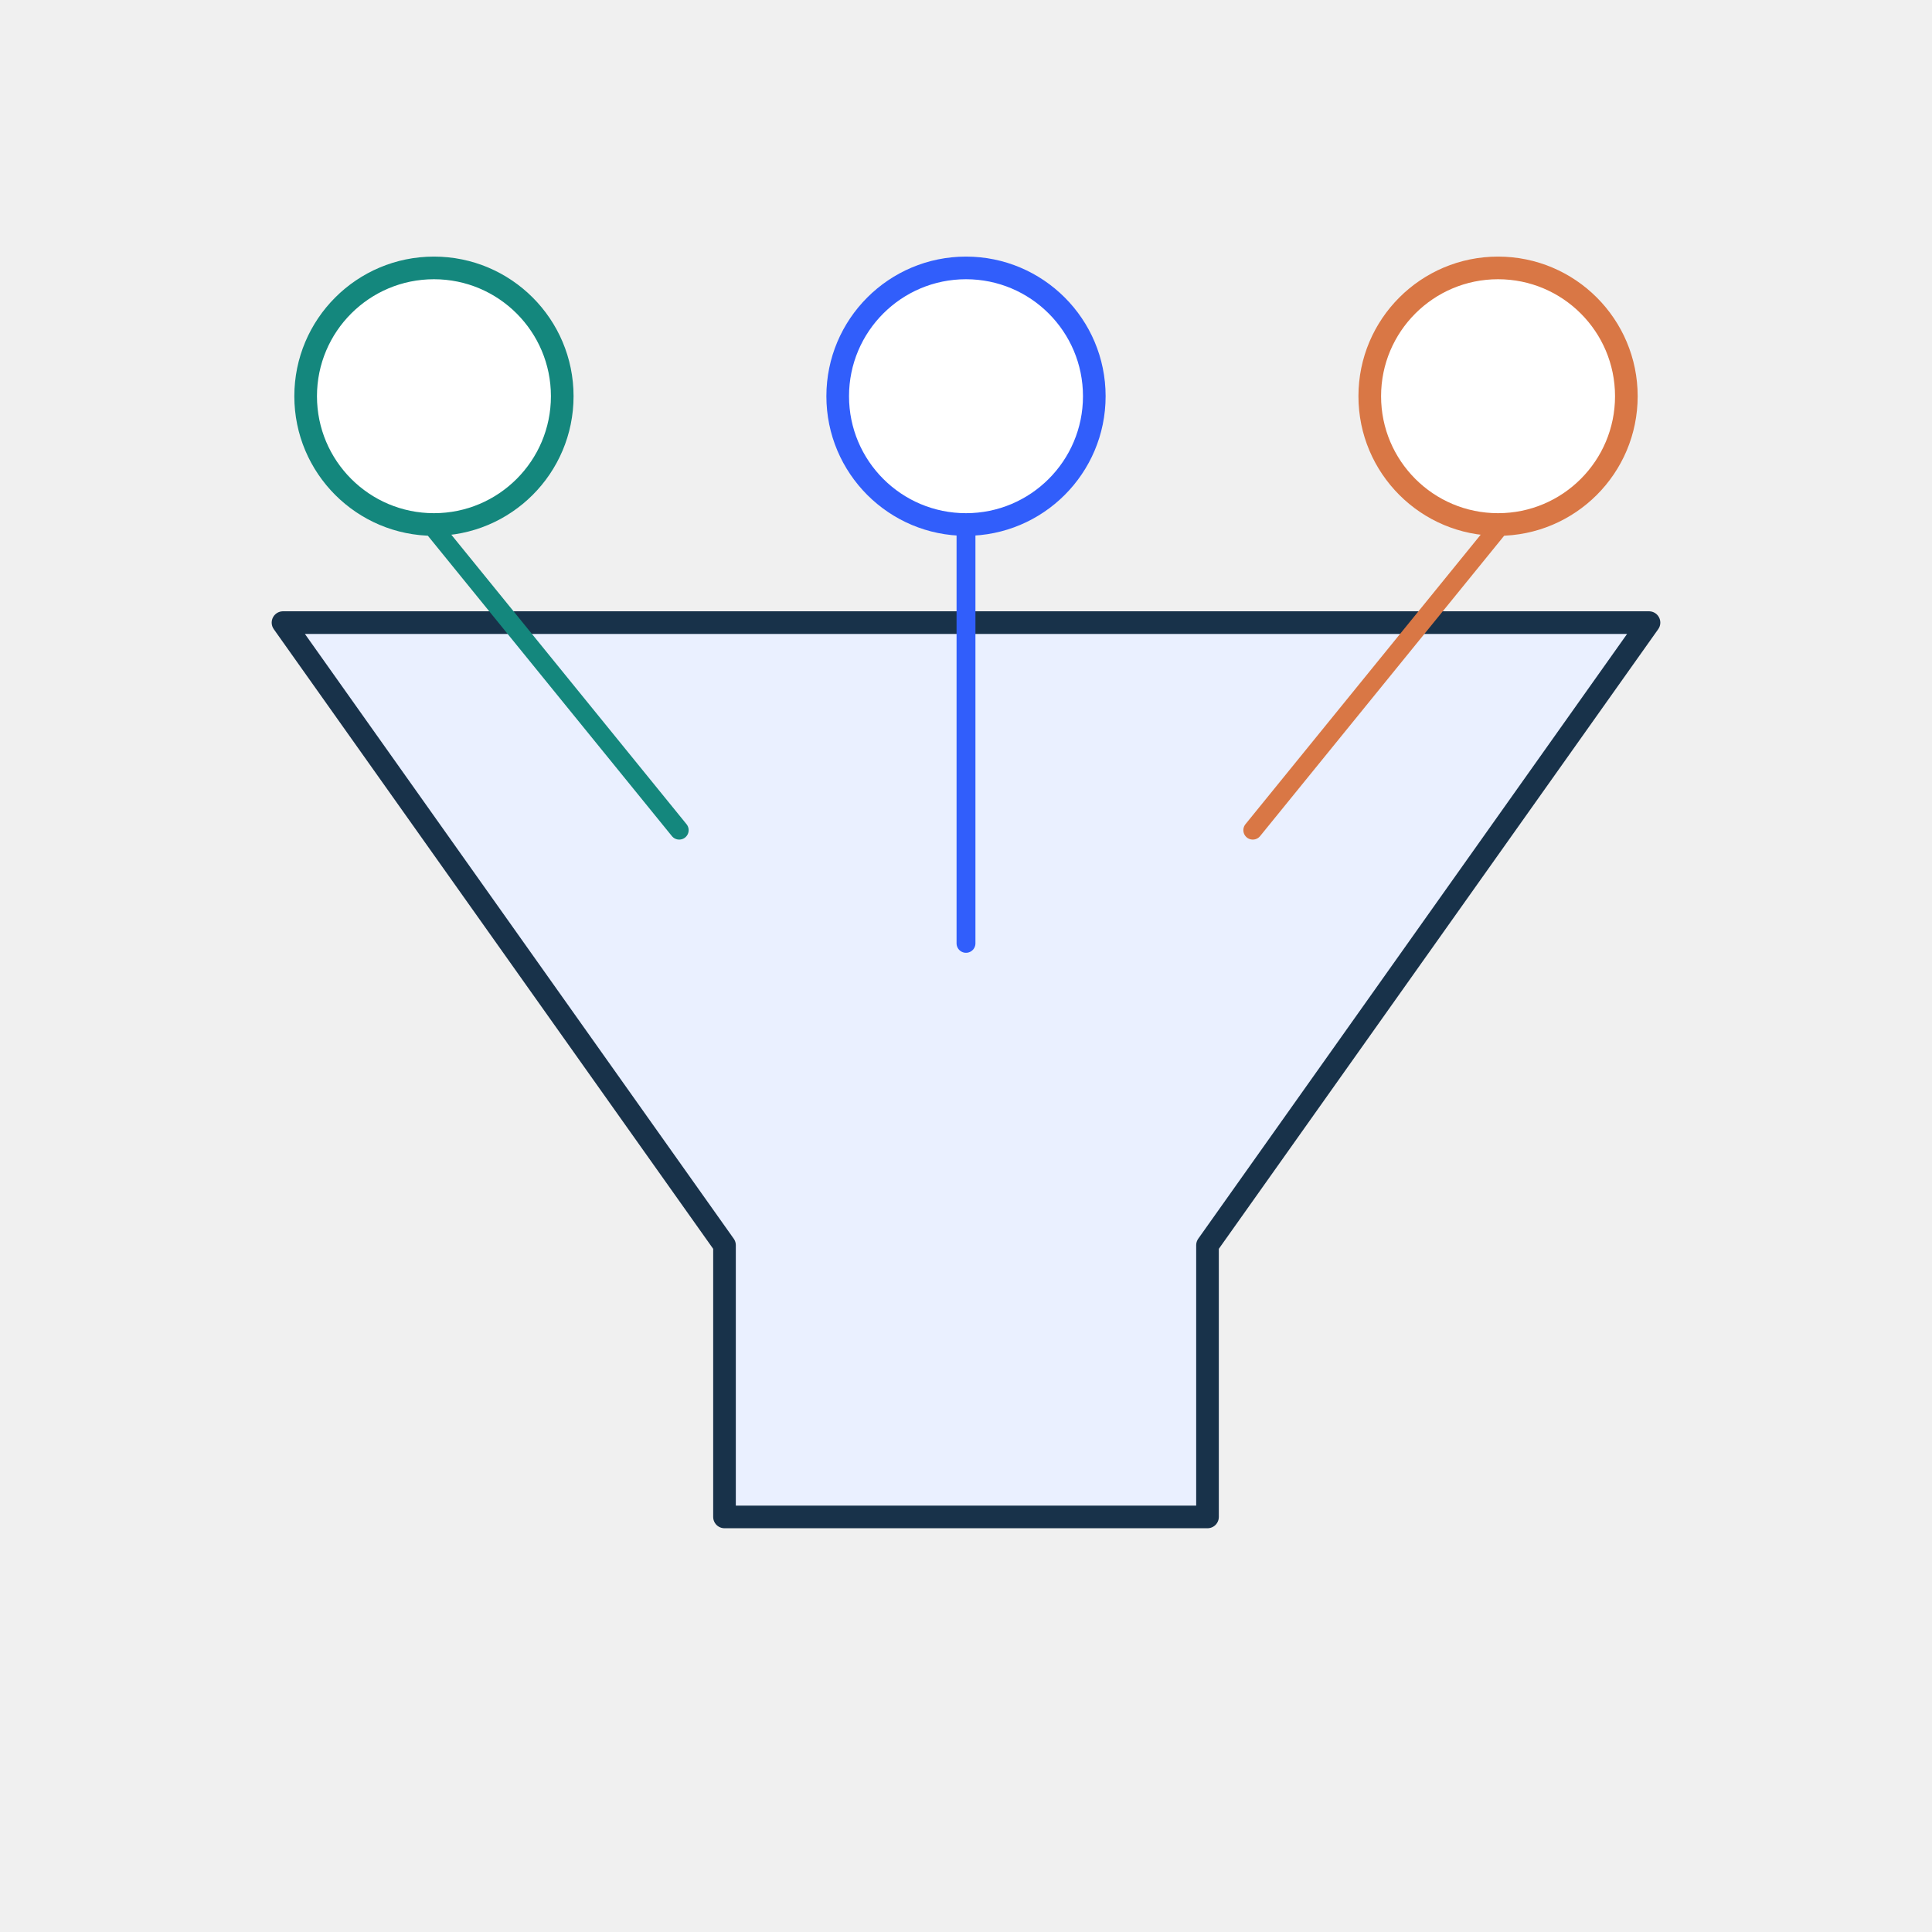
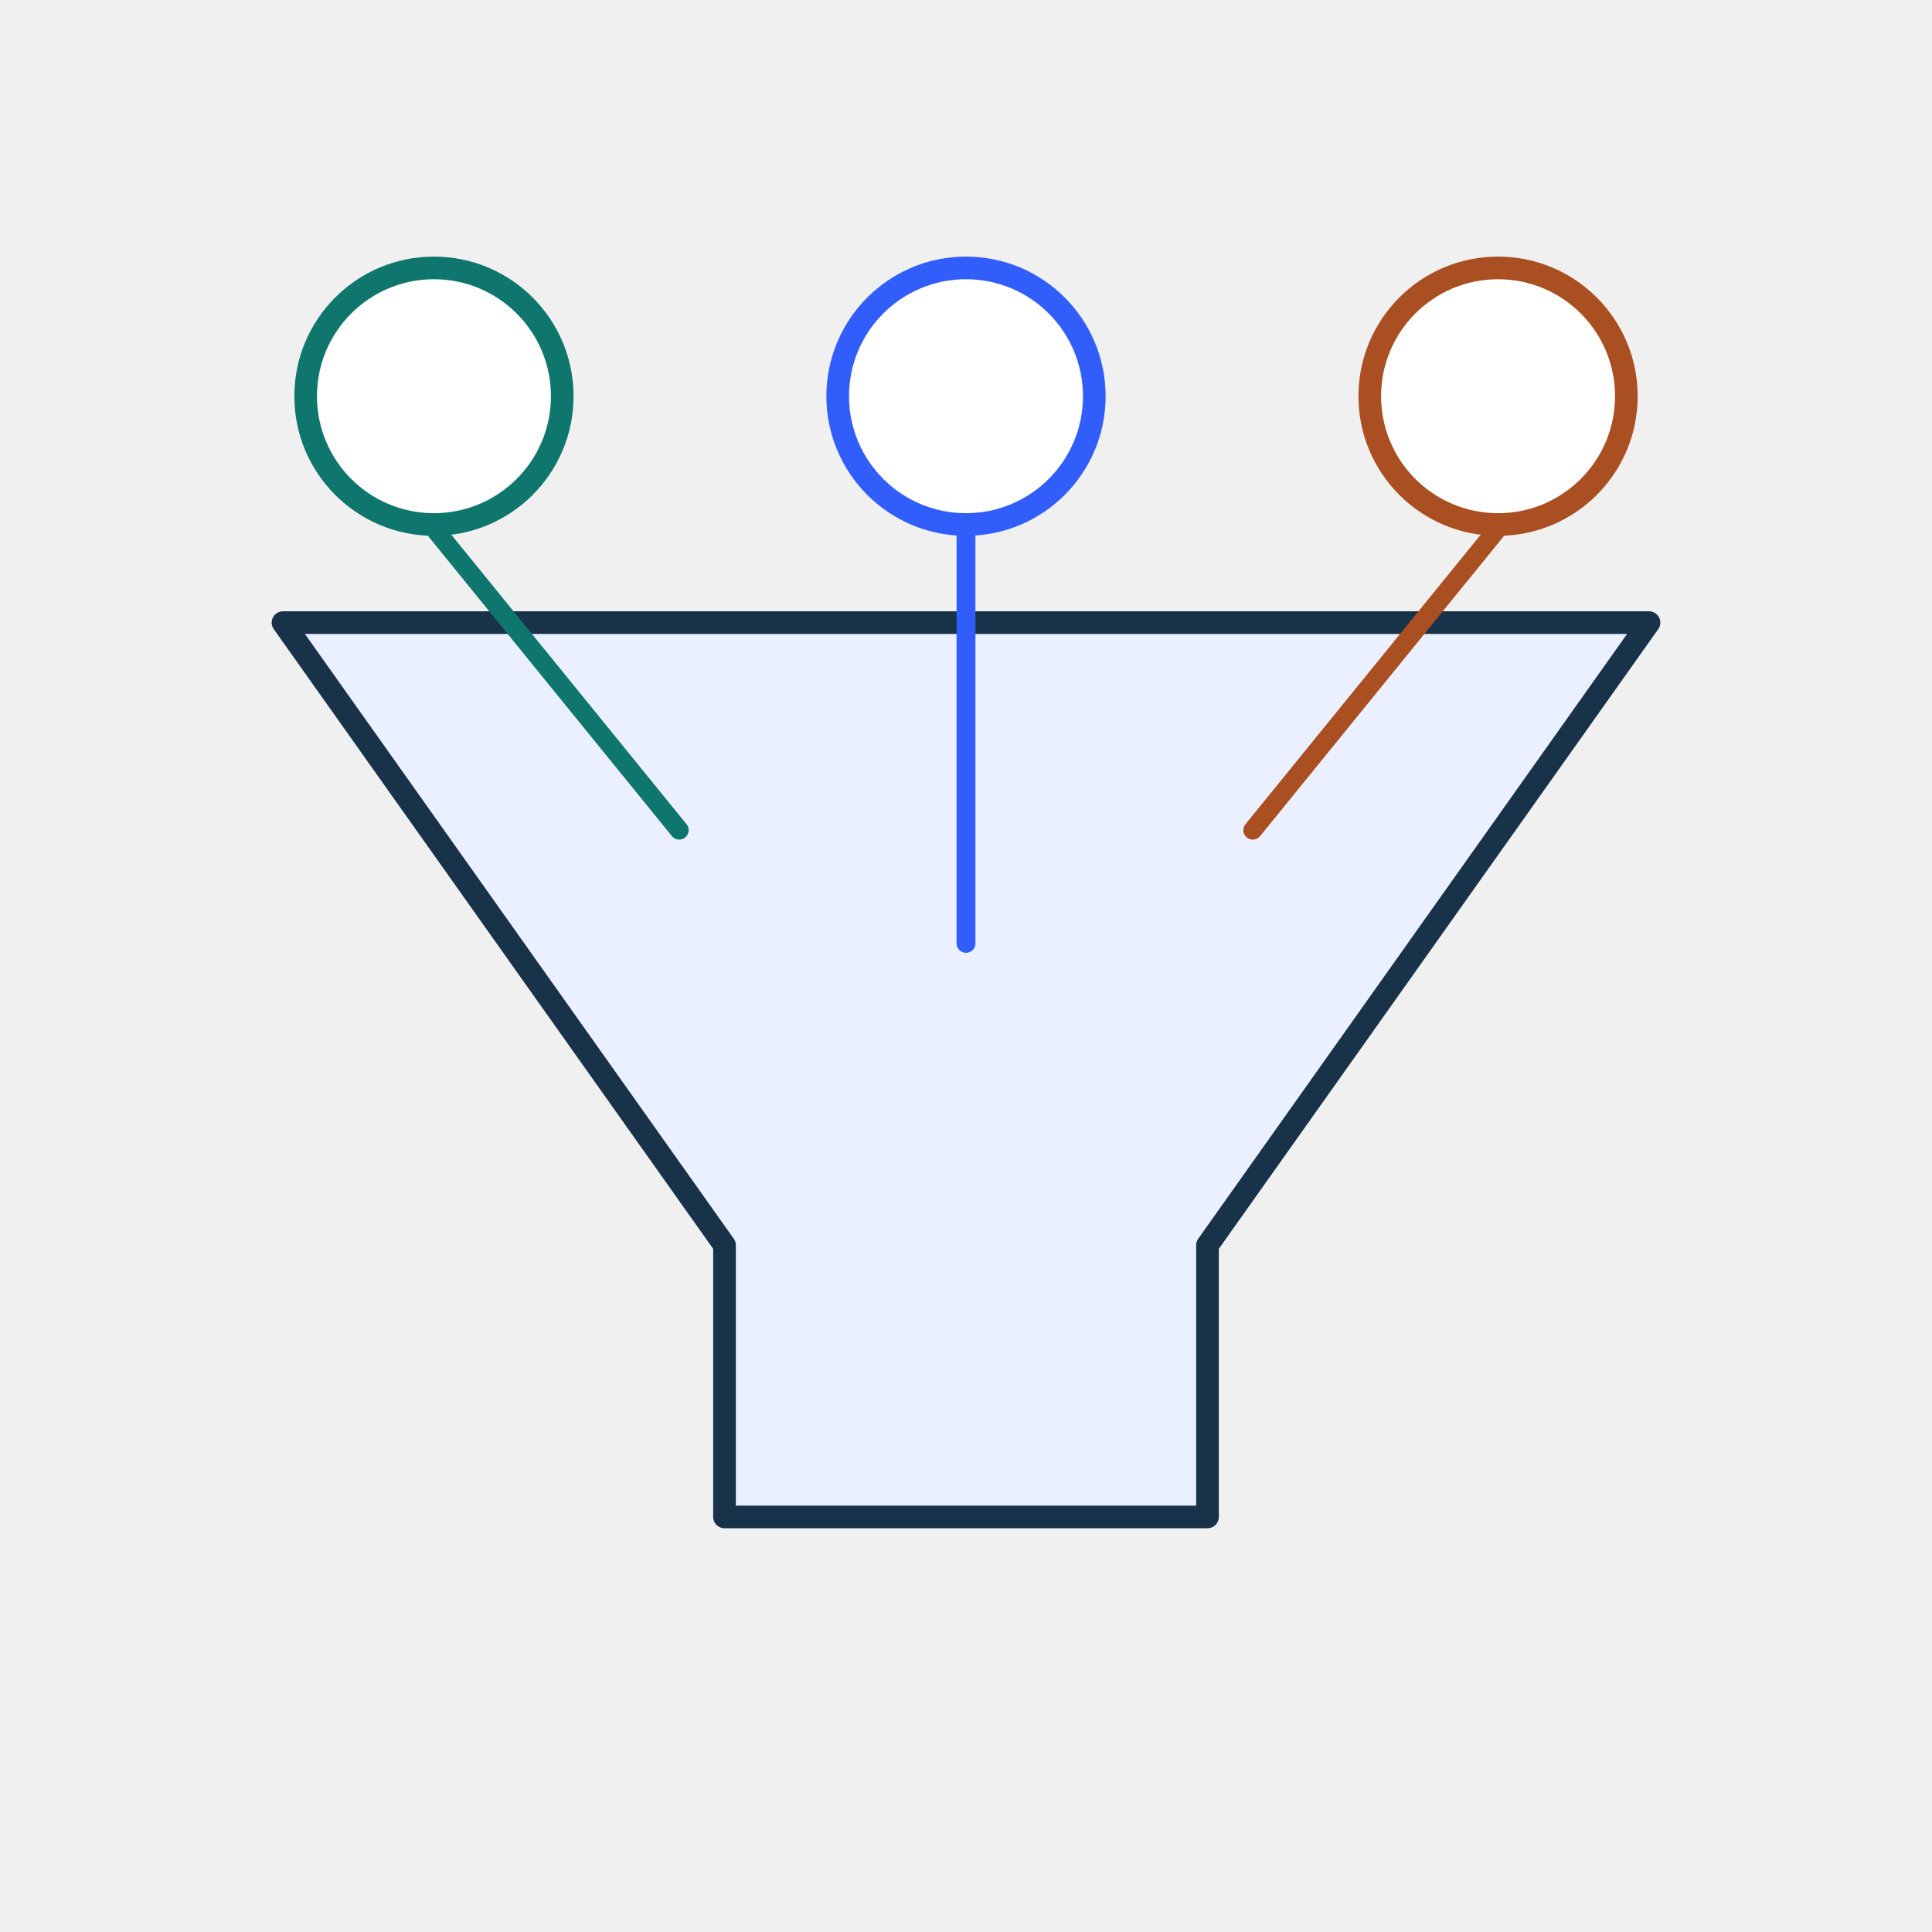
<svg xmlns="http://www.w3.org/2000/svg" width="512" height="512" viewBox="0 0 512 512" role="img" aria-labelledby="title desc">
  <defs>
    <marker id="arrow" viewBox="0 0 10 10" refX="8" refY="5" markerWidth="7" markerHeight="7" orient="auto">
      <path d="M0 0 L10 5 L0 10 Z" fill="#536273" />
    </marker>
  </defs>
-   <circle cx="115" cy="105" r="34" fill="#FFFFFF" stroke="#14877D" stroke-width="6" />
+   <circle cx="115" cy="105" r="34" fill="#FFFFFF" stroke="#0F766E" stroke-width="6" />
  <circle cx="256" cy="105" r="34" fill="#FFFFFF" stroke="#315EFB" stroke-width="6" />
-   <circle cx="397" cy="105" r="34" fill="#FFFFFF" stroke="#D97745" stroke-width="6" />
+   <circle cx="397" cy="105" r="34" fill="#FFFFFF" stroke="#A94F21" stroke-width="6" />
  <path d="M 75 165 L 437 165 L 320 330 L 320 402 L 192 402 L 192 330 Z" fill="#EAF0FF" stroke="#18324A" stroke-width="6" stroke-linecap="round" stroke-linejoin="round" />
-   <line x1="115" y1="140" x2="180" y2="220" stroke="#14877D" stroke-width="5" stroke-linecap="round" />
+   <line x1="115" y1="140" x2="180" y2="220" stroke="#0F766E" stroke-width="5" stroke-linecap="round" />
  <line x1="256" y1="140" x2="256" y2="250" stroke="#315EFB" stroke-width="5" stroke-linecap="round" />
-   <line x1="397" y1="140" x2="332" y2="220" stroke="#D97745" stroke-width="5" stroke-linecap="round" />
+   <line x1="397" y1="140" x2="332" y2="220" stroke="#A94F21" stroke-width="5" stroke-linecap="round" />
</svg>
